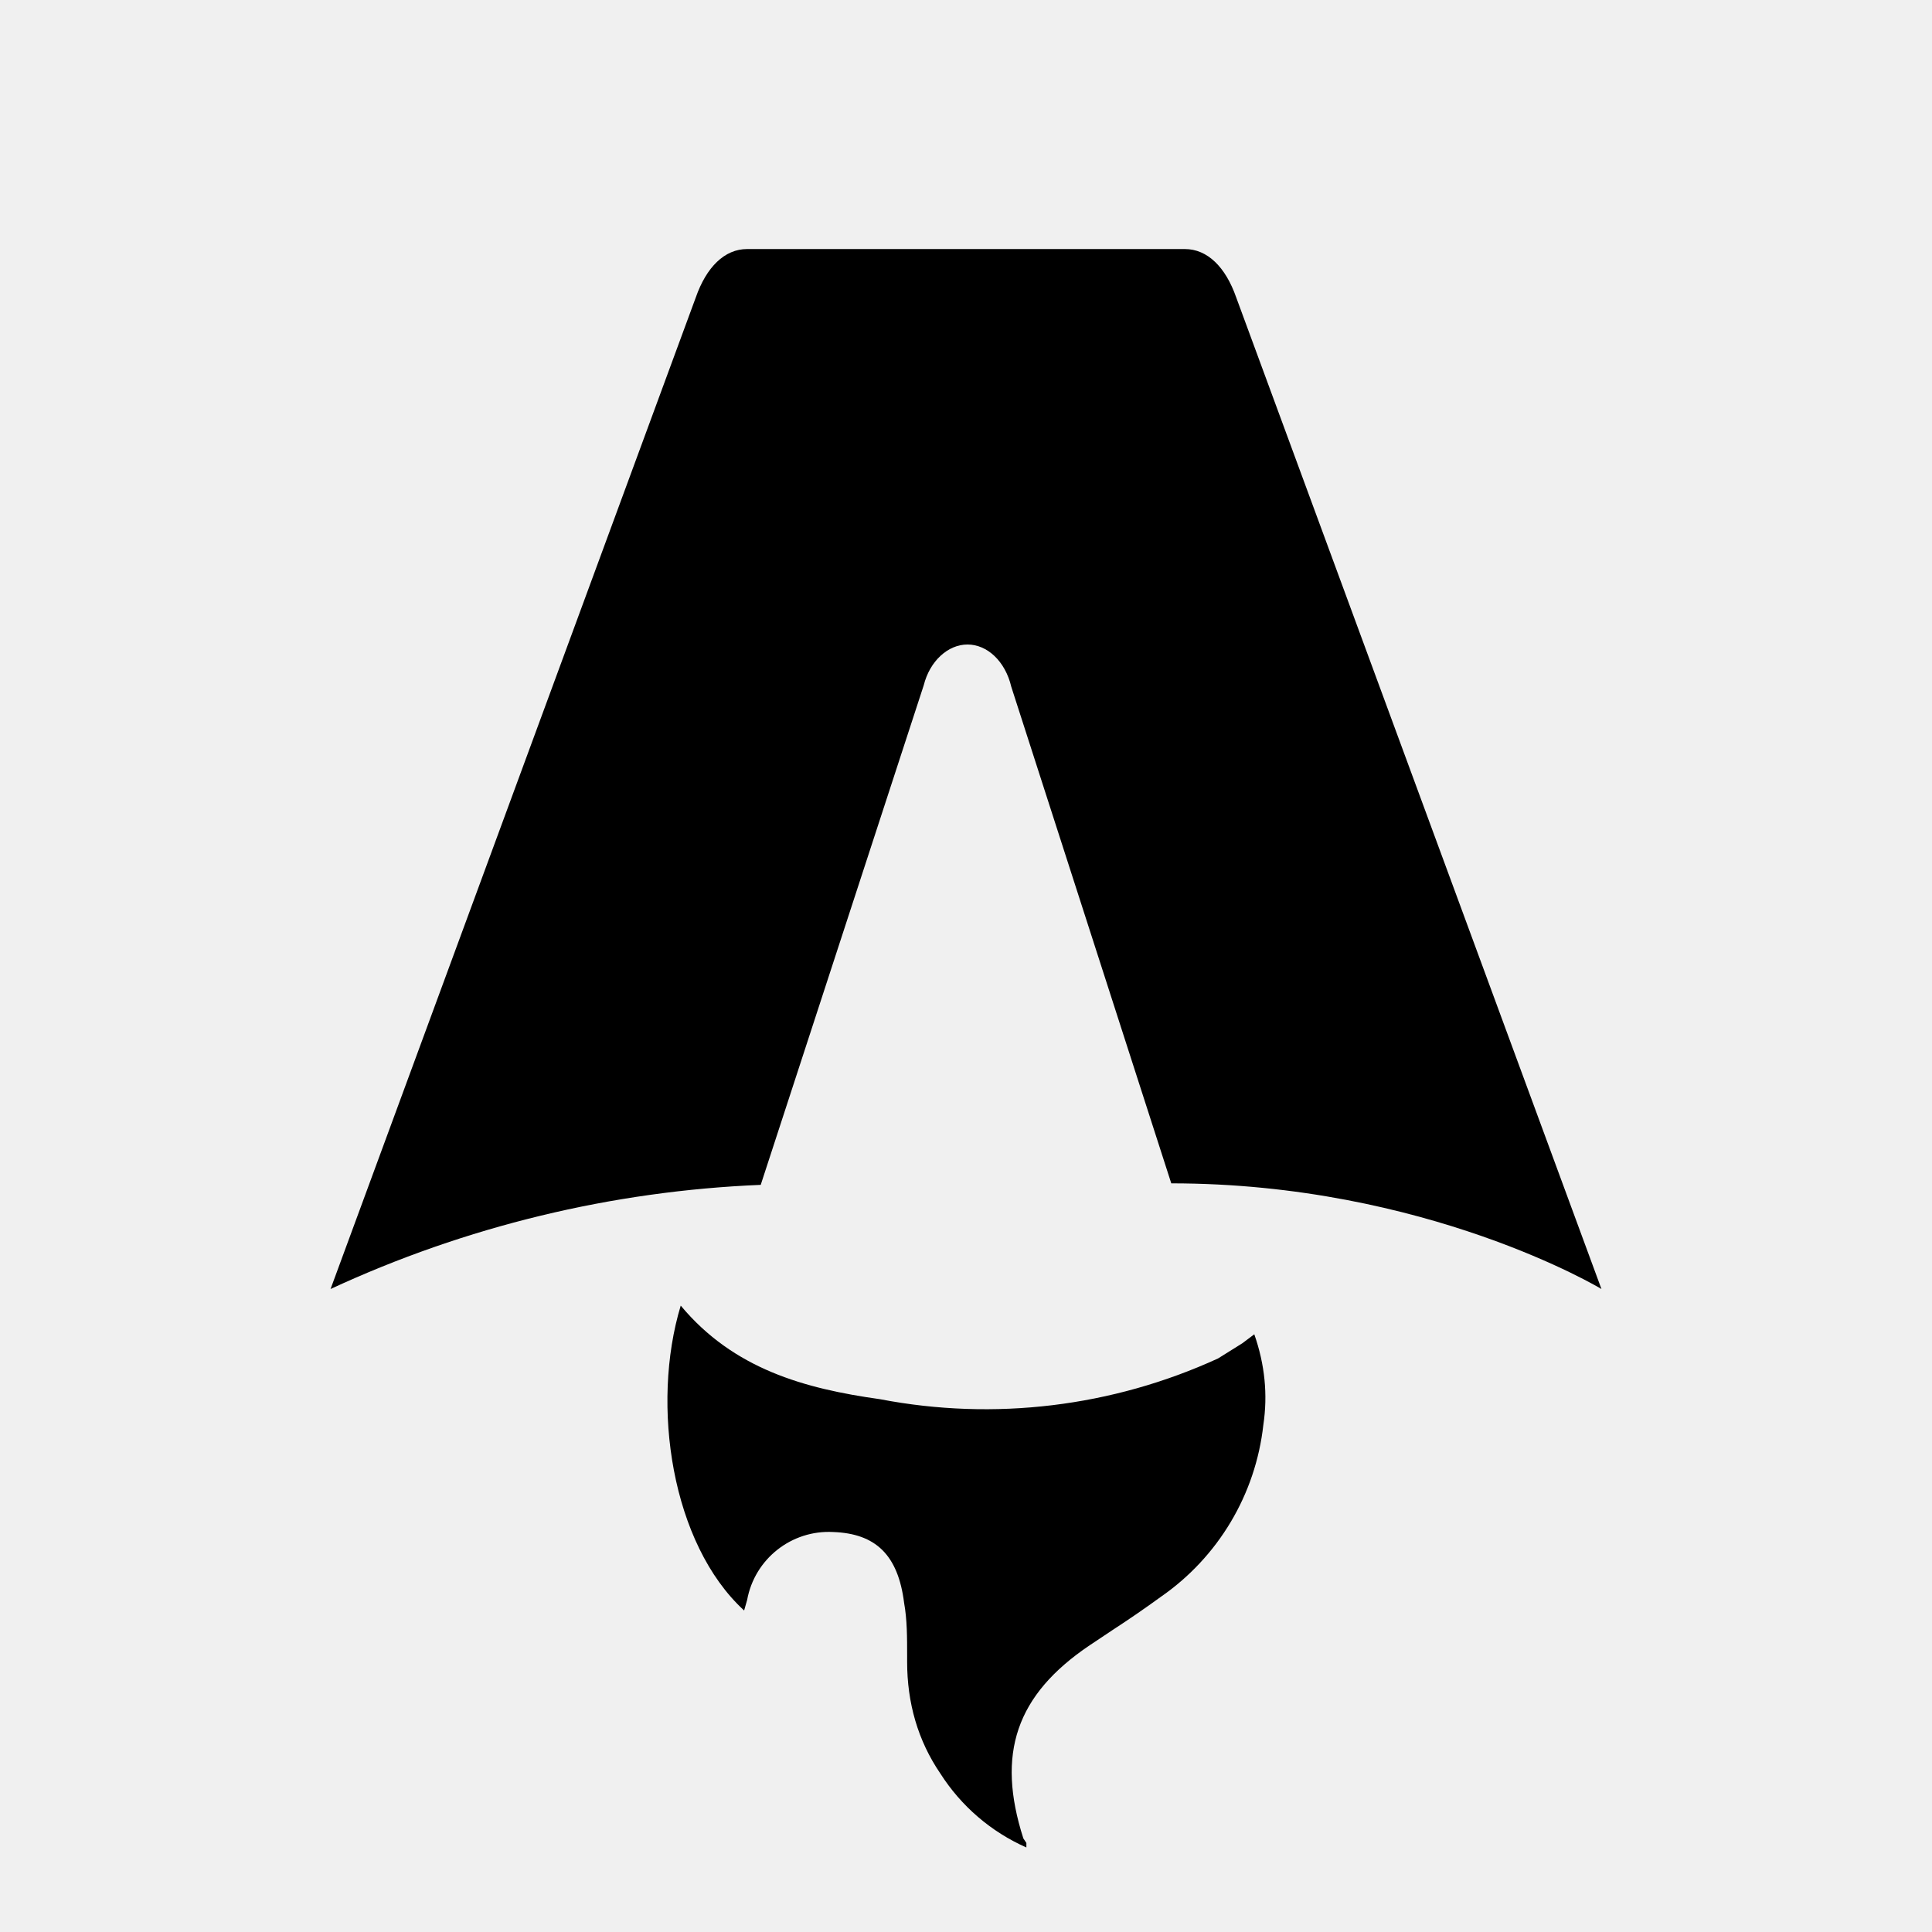
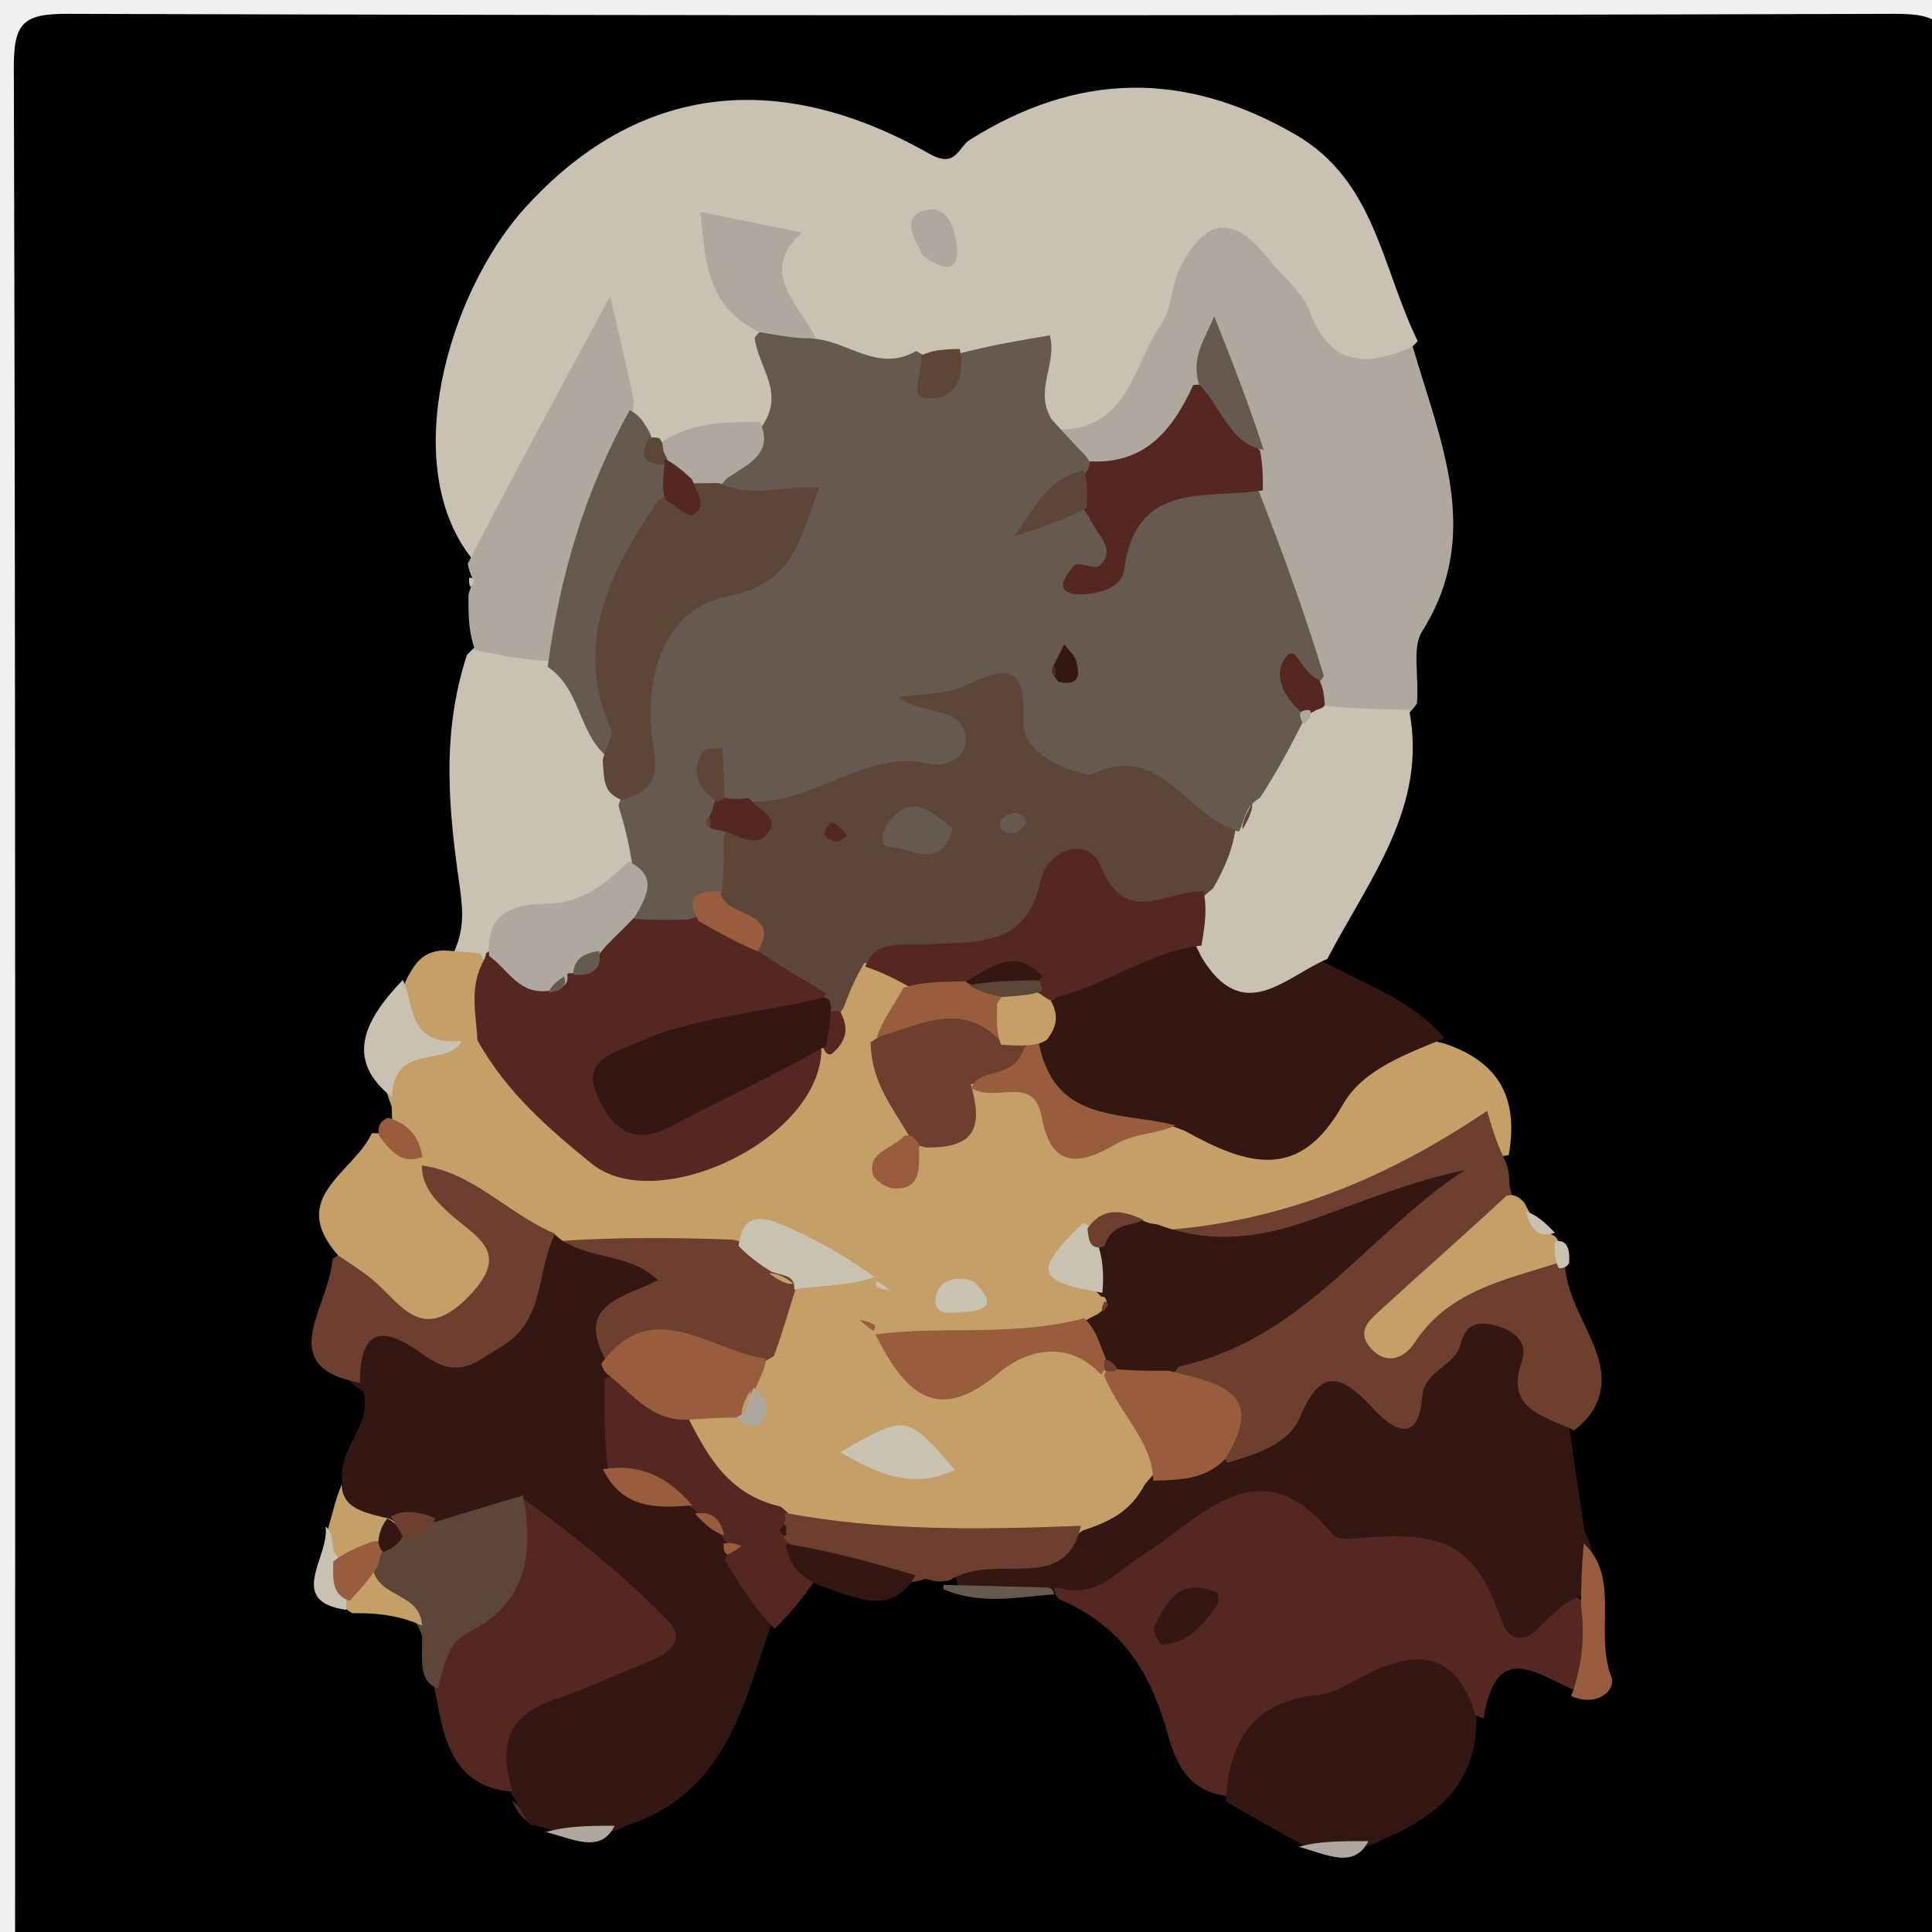
<svg xmlns="http://www.w3.org/2000/svg" fill="none" viewBox="0 0 128 128">
-   <path d="M50.4 78.5a75.1 75.1 0 0 0-28.5 6.9l24.2-65.7c.7-2 1.9-3.2 3.4-3.2h29c1.5 0 2.7 1.2 3.4 3.2l24.2 65.7s-11.6-7-28.5-7L67 45.5c-.4-1.7-1.6-2.8-2.9-2.8-1.3 0-2.5 1.1-2.9 2.7L50.4 78.5Zm-1.1 28.2Zm-4.2-20.2c-2 6.6-.6 15.8 4.2 20.2a17.5 17.5 0 0 1 .2-.7 5.5 5.5 0 0 1 5.7-4.5c2.8.1 4.3 1.5 4.7 4.7.2 1.1.2 2.3.2 3.5v.4c0 2.7.7 5.2 2.2 7.4a13 13 0 0 0 5.7 4.9v-.3l-.2-.3c-1.8-5.6-.5-9.5 4.4-12.8l1.5-1a73 73 0 0 0 3.2-2.2 16 16 0 0 0 6.8-11.4c.3-2 .1-4-.6-6l-.8.6-1.6 1a37 37 0 0 1-22.4 2.7c-5-.7-9.7-2-13.2-6.2Z" />
-   <style>
-         path { fill: #000; }
-         @media (prefers-color-scheme: dark) {
-             path { fill: #FFF; }
-         }
-     </style>
+   <path fill="#000000" opacity="1" stroke="none" d=" M129,49   C129,74.833 128.936,100.167 129.086,125.499   C129.103,128.485 128.483,129.093 125.5,129.084   C84,128.96 42.5,129 1,129   C1,87.5 1.04,46 0.916,4.5   C0.907,1.517 1.517,0.907 4.5,0.916   C44.833,1.041 85.167,1.041 125.5,0.916   C128.483,0.907 129.128,1.511 129.088,4.501   C128.894,19.165 129,33.833 129,49  z" />
+   <path fill="#C9C1B1" opacity="1" stroke="none" d=" M31.314,37.073   C26.308,30.858 29.759,19.319 34.78,13.775   C42.128,5.662 51.41,4.422 61.58,10.191   C63.338,11.188 63.482,9.749 64.244,9.271   C71.371,4.796 78.424,4.647 85.806,8.902   C91.093,11.949 91.513,17.64 93.928,22.605   C90.269,26.417 89.174,26.401 85.855,22.807   C85.067,21.954 84.27,21.109 83.503,20.235   C82.671,19.287 82.052,17.72 80.39,18.367   C79.025,18.899 78.782,20.26 78.463,21.61   C77.139,27.222 75.359,28.893 70.194,29.288   C67.513,28.383 67.51,24.834 64.252,24.639   C63.21,24.577 62.509,24.569 61.464,24.84   C58.834,25.845 56.623,25.697 54.157,24.354   C52.174,22.181 50.224,20.395 49.486,17.355   C48.729,19.627 50.227,20.442 51.261,21.879   C52.328,23.921 52.957,25.663 51.834,27.937   C49.835,29.987 47.432,29.424 44.941,30.101   C44.261,30.183 43.986,30.178 43.315,30.066   C42.168,29.62 41.617,29.049 40.926,28.097   C40.413,27.028 40.025,26.299 40.024,25.404   C36.555,28.838 36.065,34.353 31.314,37.073  z" />
+   <path fill="#C49F67" opacity="1" stroke="none" d=" M25.996,74.321   C25.949,73.971 25.976,73.509 25.944,73.28   C24.53,69.79 26.293,68.714 29.52,68.309   C30.142,68.175 30.39,68.127 31.01,68.095   C33.789,68.749 35.209,70.661 36.724,72.382   C41.959,78.328 48.812,77.595 53.569,70.18   C53.739,68.858 54.014,67.931 54.463,66.659   C54.74,65.219 55.259,64.344 56.468,63.479   C57.909,62.949 58.905,63.147 60.088,64.085   C61.291,65.773 60.865,67.152 60.17,68.863   C59.8,70.826 60.817,72.206 60.965,73.983   C60.94,74.443 61.014,74.616 61.339,74.61   C62.265,73.684 62.63,72.571 63.693,71.557   C65.516,70.528 67.908,70.154 68.562,71.307   C70.853,75.344 74.094,73.889 77.593,73.473   C82.282,75.364 85.937,74.885 89.094,70.919   C90.552,69.087 92.904,68.408 95.674,69.129   C99.192,70.303 100.65,72.611 99.96,76.519   C98.523,76.88 97.352,76.345 95.688,77.125   C90.228,79.683 84.851,82.81 78.128,82.582   C77.56,82.656 77.333,82.683 76.767,82.704   C75.377,82.646 74.403,82.108 73.082,82.334   C72.144,83.169 71.605,83.888 72.875,84.986   C73.209,85.441 73.316,85.648 73.467,86.214   C73.443,86.809 73.375,87.045 73.073,87.569   C72.632,87.99 72.426,88.124 71.868,88.359   C68.122,88.977 64.759,89.713 61.272,89.941   C63.995,90.12 66.619,89.153 69.333,88.831   C71.104,88.621 72.512,88.792 73.99,90.364   C76.001,92.718 78.001,94.699 77.313,98.247   C76.339,100.702 74.906,102.081 72.195,102.46   C65.624,102.263 59.429,103.373 52.959,101.474   C49.131,100.539 46.2,99.089 45.234,94.937   C45.517,93.813 46.025,93.297 46.908,92.697   C47.658,92.219 48.169,91.951 48.655,91.229   C49.042,90.442 49.391,89.954 49.723,89.094   C50.2,87.16 51.2,85.908 52.547,84.497   C53.553,83.93 54.336,83.982 55.125,83.984   C53.127,84.048 51.479,81.585 48.931,83.229   C45.292,83.988 41.965,83.292 38.294,83.461   C37.701,83.418 37.465,83.392 36.885,83.271   C33.682,82.052 31.446,79.862 28.356,78.429   C27.833,78.151 27.636,78.018 27.202,77.617   C26.511,76.506 26.273,75.59 25.996,74.321  z" />
+   <path fill="#331713" opacity="1" stroke="none" d=" M51.068,107.736   C49.188,113.223 47.984,118.846 41.495,120.962   C39.784,121.895 38.275,121.377 36.43,121.234   C35.849,121.003 35.662,120.978 35.194,120.91   C34.506,120.466 34.513,119.891 34.131,119.203   C33.952,119.003 34.005,119.018 33.984,119.036   C31.314,114.952 31.581,113.474 35.418,111.107   C36.404,110.499 37.445,109.97 38.531,109.589   C41.601,108.512 41.012,107.047 38.966,105.515   C37.507,104.422 36.223,103.151 34.598,101.835   C32.602,101.602 31.005,102.394 28.969,102.261   C27.722,101.919 26.818,101.61 25.481,101.466   C23.64,101.192 22.677,100.466 22.74,98.524   C22.142,96.015 24.689,94.613 24.08,92.224   C22.866,91.353 21.98,90.554 22.627,89.222   C23.372,87.686 24.987,87.094 26.388,87.619   C31.72,89.616 33.831,86.998 34.779,82.259   C34.914,81.584 35.777,81.529 36.736,81.784   C37.015,81.987 37.001,82.002 37.003,81.992   C37.374,82.363 37.846,82.444 38.349,82.497   C45.132,83.215 45.126,83.215 41.667,88.394   C41.503,88.64 41.637,89.043 41.772,89.714   C41.825,90.287 41.829,90.518 41.789,91.087   C41.442,92.768 41.597,94.093 41.923,95.736   C42.226,97.659 43.603,97.923 45.136,98.482   C45.698,98.62 45.921,98.684 46.454,98.914   C47.312,99.517 47.777,100.043 48.722,101.068   C49.255,101.818 49.345,102.032 49.563,102.566   C50.346,104.329 51.486,105.622 51.068,107.736  z" />
+   <path fill="#AEA89E" opacity="1" stroke="none" d=" M69.861,28.458   C74.829,28.645 75.035,24.112 76.923,21.51   C77.654,20.503 77.578,18.949 78.158,17.788   C79.858,14.379 81.747,14.221 84.036,17.151   C84.944,18.313 86.27,19.298 86.762,20.607   C88.096,24.153 90.337,24.399 93.597,22.963   C95.412,29.227 98.272,35.397 94.218,41.833   C93.538,42.912 94.022,44.724 93.877,46.616   C92.448,48.6 90.78,48.919 88.472,48.142   C87.59,47.615 87.201,47.195 86.763,46.3   C85.434,41.925 82.585,38.543 82.361,33.834   C82.355,32.724 82.261,32 82.03,30.943   C82.124,28.895 81.369,27.436 80.738,25.94   C80.48,25.326 80.882,26.071 80.575,25.484   C80.13,24.632 80.451,25.689 80.204,25.945   C78.89,29.724 76.815,31.956 72.389,31.367   C70.791,30.896 70.057,30.102 69.861,28.458  z" />
+   <path fill="#542821" opacity="1" stroke="none" d=" M81.327,119.003   C77.948,118.558 77.698,115.74 76.968,113.588   C75.792,110.121 73.883,107.537 70.162,105.948   C69.801,105.545 69.761,105.312 69.899,104.772   C72.243,103.633 74.047,102.288 75.86,100.841   C79.672,97.798 83.599,97.552 88.722,98.372   C95.298,99.424 99.947,103.15 105.391,106.381   C105.24,108.444 106.667,110.426 104.258,111.96   C101.574,110.748 99.095,108.791 98.297,113.843   C91.32,111.337 86.168,114.028 81.327,119.003  z" />
+   <path fill="#331713" opacity="1" stroke="none" d=" M105.054,105.644   C103.268,106.169 102.564,107.406 101.532,108.207   C100.743,108.818 99.869,108.456 99.553,107.539   C97.821,102.509 95.966,101.381 90.204,101.901   C89.565,101.958 88.593,102.036 88.302,101.677   C83.345,95.565 79.546,100.699 75.635,103.074   C73.963,104.09 72.776,105.912 70.114,105.193   C67.883,105.784 65.934,105.391 63.602,105.409   C62.493,102.54 64.561,102.676 66.246,102.527   C67.999,102.372 69.839,102.786 71.752,101.394   C73.616,100.786 74.92,100.099 75.843,98.351   C77.01,96.953 78.078,95.936 79.831,95.222   C81.442,94.739 83.171,95.017 83.881,93.877   C85.789,90.816 87.717,89.087 91.549,91.234   C92.772,91.919 94.102,89.94 95.089,88.949   C98.769,85.252 100.941,85.592 102.75,90.485   C103.205,91.715 103.945,92.882 103.978,94.612   C104.309,97.002 104.633,99.04 104.984,101.463   C105.806,102.941 105.438,104.164 105.054,105.644  z" />
+   <path fill="#331713" opacity="1" stroke="none" d=" M95.703,68.788   C93.267,69.8 90.299,70.819 88.951,73.209   C86.099,78.268 82.687,77.254 78.487,74.916   C77.554,74.548 76.858,74.326 76.264,74.53   C71.905,76.024 69.639,73.615 67.817,69.734   C67.597,68.119 68.146,67.1 68.74,65.661   C71.534,62.488 74.941,61.684 78.953,61.536   C81.814,63.077 84.722,62.728 87.65,63.692   C90.529,65.302 93.461,66.176 95.703,68.788  z" />
+   <path fill="#6D3F2E" opacity="1" stroke="none" d=" M104.294,94.765   C102.329,93.81 99.715,93.387 100.807,90.264   C101.284,88.899 100.331,88.14 99.026,87.805   C97.869,87.507 97.066,87.788 96.779,89.022   C96.423,90.55 94.362,90.764 94.226,92.534   C93.998,95.524 92.47,94.928 91.061,93.409   C89.113,91.31 87.627,90.277 86.134,93.881   C85.417,95.613 83.456,96.268 81.342,96.909   C79.771,95.21 79.127,93.099 77.599,91.128   C77.487,88.882 78.624,87.566 80.237,87.086   C84.47,85.825 87.399,82.537 90.778,80.695   C85.014,84.634 81.075,85.017 76.927,81.508   C84.998,80.968 92.028,77.989 98.525,73.598   C98.757,74.413 99.068,75.508 99.655,76.765   C99.961,77.37 99.992,77.814 100.013,78.593   C100.807,81.07 99.689,82.501 97.972,83.299   C96.469,83.998 95.476,85.16 94.524,85.978   C96.305,83.64 98.974,82.696 102.456,83.013   C102.987,83.243 103.188,83.361 103.661,83.699   C103.85,86.107 105.187,87.821 105.827,89.765   C106.387,91.47 106.242,93.282 104.294,94.765  z" />
+   <path fill="#C9C1B1" opacity="1" stroke="none" d=" M87.935,63.536   C85.174,64.677 82.371,68.034 79.589,63.386   C79.027,62.195 78.448,61.415 78.529,60.06   C78.705,58.337 79.275,57.12 80.135,55.671   C80.385,55.195 80.477,55.002 80.705,54.52   C81.147,53.672 81.363,53.073 81.723,52.183   C82.556,50.525 83.333,49.208 84.493,47.736   C85.067,47.183 85.448,46.934 86.188,46.628   C86.748,46.535 86.978,46.541 87.502,46.725   C89.509,46.945 91.22,46.987 93.359,47.031   C94.599,53.411 90.785,58.114 87.935,63.536  z" />
+   <path fill="#C9C1B1" opacity="1" stroke="none" d=" M29.992,63.266   C30.742,61.675 30.708,60.509 30.451,58.699   C29.753,53.796 29.196,48.72 30.932,43.402   C32.443,41.696 33.967,41.787 35.941,42.492   C39.123,43.6 39.8,46.224 41.038,48.886   C41.655,50.11 41.905,51.073 42.413,52.329   C43.21,53.768 43.452,54.949 43.155,56.568   C41.312,61.234 37.112,61.589 33.214,63.093   C32.752,63.457 32.545,63.575 31.986,63.774   C31.145,63.854 30.682,63.739 29.992,63.266  z" />
+   <path fill="#331713" opacity="1" stroke="none" d=" M81.233,119.358   C81.392,115.261 83.1,112.711 87.337,112.286   C88.556,112.164 89.707,111.313 90.876,110.768   C94.108,109.26 96.581,109.577 97.818,113.797   C97.861,118.212 95.204,120.369 91.438,121.954   C89.705,122.922 88.163,122.358 86.299,122.22   C84.424,121.187 82.939,120.382 81.233,119.358  z" />
+   <path fill="#542821" opacity="1" stroke="none" d=" M34.736,99.327   C38.141,101.839 41.475,104.46 44.357,107.508   C45.605,108.827 43.945,109.726 42.638,110.236   C40.643,111.013 38.702,111.945 36.676,112.624   C33.721,113.615 32.975,115.531 33.954,118.694   C30.532,118.479 29.455,115.955 28.948,112.614   C28.087,109.371 29.257,107.126 31.212,105.148   C32.77,103.572 33.01,101.229 34.736,99.327  z" />
+   <path fill="#AEA89E" opacity="1" stroke="none" d=" M36.314,43.798   C34.601,43.712 33.214,43.415 31.474,43.068   C31.068,41.935 31.014,40.851 31.041,39.367   C31.219,38.815 31.316,38.664 31.287,38.275   C31.162,38.037 31.015,37.578 30.992,37.338   C34.029,31.444 37.089,25.79 40.422,19.631   C40.99,22.027 41.488,24.126 41.997,26.605   C41.369,32.892 39.413,38.371 36.314,43.798  z" />
+   <path fill="#6D3F2E" opacity="1" stroke="none" d=" M36.78,81.744   C35.509,84.223 36.158,87.439 33.281,89.176   C31.506,90.248 30.426,91.407 28.192,89.852   C26.763,88.856 23.811,86.674 23.847,91.618   C18.1,90.523 21.779,86.72 22.035,83.405   C24.482,81.539 26.281,84.33 28.593,84.059   C28.915,81.586 26.21,79.83 27.713,77.186   C31.289,77.57 33.493,80.334 36.78,81.744  z" />
+   <path fill="#C49F67" opacity="1" stroke="none" d=" M27.966,76.953   C27.803,78.438 28.811,79.511 29.699,80.324   C31.508,81.981 34.007,82.901 30.994,85.949   C27.897,89.082 26.557,86.355 24.679,84.778   C24.052,84.252 23.349,83.817 22.404,83.175   C19.007,79.328 23.385,77.746 24.641,75.074   C26.09,75.049 26.797,75.817 27.753,76.755   C27.973,76.973 27.979,76.966 27.966,76.953  z" />
+   <path fill="#542821" opacity="1" stroke="none" d=" M40.276,97.301   C40.034,95.314 40.032,93.566 40.034,91.382   C42.597,90.036 44.085,91.503 45.476,93.707   C46.907,96.556 48.293,99.02 51.718,99.816   C52.134,100.143 52.278,100.262 52.412,100.663   C52.246,101.292 52.002,101.553 51.924,101.69   C52.378,101.746 52.554,101.816 52.947,102.075   C53.576,102.926 53.99,103.587 53.992,104.699   C53.179,105.916 52.384,106.838 51.324,107.92   C50.071,106.618 49.081,105.156 48.035,103.365   C48.258,102.652 48.647,102.518 49.106,102.547   C48.885,102.468 48.65,102.462 48.189,102.219   C47.956,102.017 48,101.995 47.996,102.02   C47.547,101.403 47.175,100.696 46.189,100.16   C45.95,99.988 46.016,99.977 46.021,100.011   C44.356,98.843 42.361,98.357 40.276,97.301  z" />
+   <path fill="#5D4637" opacity="1" stroke="none" d=" M34.65,99.081   C35.386,102.843 34.941,106.214 30.993,108.181   C29.788,108.781 29.381,110.196 29.033,111.882   C27.703,111.379 27.989,110.043 27.966,108.429   C27.398,106.158 24.798,106.913 24.041,104.764   C23.964,104.16 23.972,103.914 24.087,103.315   C24.544,102.29 25.084,101.822 26.092,101.374   C27.091,101.037 27.789,100.994 28.818,100.839   C30.874,100.222 32.591,99.67 34.65,99.081  z" />
+   <path fill="#6D3F2E" opacity="1" stroke="none" d=" M51.839,101.141   C52.06,100.863 52.02,100.444 52.005,100.234   C58.321,101.423 64.728,101.362 71.619,101.089   C70.516,105.749 66.07,102.755 62.907,104.697   C62.176,104.854 61.94,104.766 61.334,104.603   C57.738,105.619 55.02,104.598 52.292,102.237   C52.026,101.965 51.993,101.99 52.014,101.991   C51.895,101.801 51.756,101.609 51.839,101.141  z" />
+   <path fill="#C49F67" opacity="1" stroke="none" d=" M103.254,83.663   C99.502,84.841 95.929,85.568 93.696,88.99   C93.03,90.009 91.799,90.497 90.758,89.251   C89.835,88.147 90.814,87.388 91.495,86.763   C94.175,84.303 96.919,81.913 99.821,79.212   C100.306,79.098 100.609,79.269 101,79.695   C101.476,80.627 101.846,81.321 102.861,81.815   C103.119,81.954 103.049,81.969 103.053,81.934   C103.377,82.326 103.51,82.805 103.254,83.663  z" />
+   <path fill="#C49F67" opacity="1" stroke="none" d=" M29.446,62.969   C30.295,63.034 30.847,63.065 31.809,63.155   C32.89,64.925 33.101,66.611 31.658,68.467   C31.369,68.711 31.09,68.904 30.95,68.999   C27.724,69.715 25.119,69.811 26.86,65.033   C27.468,63.831 27.99,63.004 29.446,62.969  z" />
+   <path fill="#C9C1B1" opacity="1" stroke="none" d=" M26.689,64.921   C27.482,66.617 26.997,69.281 30.575,68.964   C29.633,70.799 26.091,68.985 25.961,72.685   C22.848,70.219 24.083,67.634 26.689,64.921  z" />
+   <path fill="#331713" opacity="1" stroke="none" d=" M52.062,102.281   C54.803,102.71 57.581,103.456 60.661,104.365   C59.113,107.057 56.91,105.933 54.356,105.061   C52.99,104.477 52.288,103.738 52.062,102.281  z" />
+   <path fill="#975D3D" opacity="1" stroke="none" d=" M104.749,106.335   C104.754,104.843 104.799,103.748 104.928,102.25   C107.394,104.561 105.612,108.084 106.758,111.104   C107.089,111.976 105.8,113.136 104.096,112.367   C104.805,110.409 105.02,108.608 104.749,106.335  z" />
+   <path fill="#C49F67" opacity="1" stroke="none" d=" M22.648,98.33   C22.656,99.821 23.884,100.155 25.408,100.528   C25.961,100.629 26.151,100.75 26.364,101.208   C26.169,101.959 25.844,102.262 25.113,102.618   C24.078,103.468 23.276,103.875 21.982,103.232   C21.565,102.532 21.518,102.059 21.736,101.263   C22.071,100.133 22.229,99.316 22.648,98.33  z" />
+   <path fill="#66594F" opacity="1" stroke="none" d=" M62.535,105.304   C62.412,104.942 62.612,105.001 62.713,105.007   C64.856,105.06 66.898,105.105 69.362,105.177   C69.785,105.203 69.822,105.49 69.832,105.634   C67.446,105.8 65.042,106.356 62.535,105.304  z" />
+   <path fill="#C49F67" opacity="1" stroke="none" d=" M24.69,103.889   C25.086,105.929 27.843,105.469 27.964,107.706   C26.711,107.119 25.265,106.844 23.347,106.878   C22.845,106.601 22.714,106.414 22.571,105.886   C22.804,104.577 23.379,103.945 24.69,103.889  z" />
+   <path fill="#975D3D" opacity="1" stroke="none" d=" M27.991,76.648   C26.717,77.154 25.957,76.403 25.116,75.241   C25.005,74.594 25.174,74.318 25.712,74.048   C26.977,74.457 27.73,75.183 27.991,76.648  z" />
+   <path fill="#C9C1B1" opacity="1" stroke="none" d=" M22.948,105.923   C22.934,106.261 22.917,106.527 22.947,106.657   C18.889,106.092 21.877,103.12 21.565,101.136   C21.959,101.428 22.005,101.907 22.089,102.744   C22.818,103.791 23.01,104.648 22.948,105.923  z" />
+   <path fill="#AEA89E" opacity="1" stroke="none" d=" M36.176,121.381   C37.456,120.994 38.876,120.959 40.722,120.961   C39.783,122.856 37.978,121.82 36.176,121.381  z" />
+   <path fill="#AEA89E" opacity="1" stroke="none" d=" M86.051,122.355   C87.348,121.984 88.787,121.976 90.659,121.98   C89.702,123.864 87.883,122.856 86.051,122.355  z" />
+   <path fill="#C9C1B1" opacity="1" stroke="none" d=" M103.012,81.675   C102.116,82.011 101.42,81.625 101.123,80.277   C101.693,80.432 102.299,80.914 103.012,81.675  z" />
+   <path fill="#542821" opacity="1" stroke="none" d=" M33.922,119.29   C34.251,119.445 34.551,119.887 34.882,120.599   C34.573,120.438 34.233,120.008 33.922,119.29  z" />
+   <path fill="#C9C1B1" opacity="1" stroke="none" d=" M103.275,84.02   C103.019,83.524 102.986,83.059 103.005,82.246   C103.76,82.103 104.011,82.609 103.962,83.608   C103.932,83.92 103.499,84.051 103.275,84.02  z" />
+   <path fill="#C9C1B1" opacity="1" stroke="none" d=" M31.096,38.267   C31.421,38.261 31.474,38.503 31.221,38.864   C31.122,38.966 31.031,38.497 31.096,38.267  z" />
+   <path fill="#66594F" opacity="1" stroke="none" d=" M41.888,57.354   C41.691,55.898 41.404,54.799 40.975,53.381   C41.525,51.724 41.801,50.37 41.576,48.814   C40.791,43.386 43.035,39.486 48.006,37.316   C51.718,35.695 50.429,34.332 47.835,32.529   C47.121,29.981 49.179,29.558 50.517,28.194   C51.994,25.988 50.307,24.48 49.991,22.386   C51.207,20.803 52.382,20.923 53.803,22.426   C56.204,22.578 58.114,24.722 60.699,23.26   C61.775,23.87 62.535,24.221 63.693,23.381   C65.796,22.852 67.642,22.54 69.553,22.217   C70.063,24.162 68.481,25.831 69.677,27.789   C70.503,28.688 71.075,29.341 71.918,30.182   C72.235,30.582 72.281,30.793 72.221,31.31   C72.419,32.17 69.651,32.525 72.301,33.341   C73.864,34.287 73.97,35.63 74.142,36.943   C74.393,31.686 77.49,30.096 83.404,32.563   C85.02,36.686 86.409,40.551 87.715,44.785   C87.238,45.546 86.774,45.875 86.497,46.67   C86.454,47.125 86.443,47.308 86.357,47.755   C85.441,49.571 84.6,51.122 83.483,52.854   C82.607,53.377 82.514,54.001 82.203,54.856   C82.056,55.126 82.103,55.063 82.133,55.088   C75.523,54.092 68.666,53.529 64.692,46.775   C66.021,49.483 64.905,51.71 62.474,51.841   C58.349,52.064 54.826,54.837 50.284,54.238   C49.528,54.251 49.115,54.18 48.494,53.894   C48.267,53.773 47.956,53.476 47.796,53.383   C47.636,53.291 47.666,53.682 47.654,53.879   C47.571,54.4 47.71,54.576 48.296,54.742   C48.664,55.03 48.794,55.18 49.061,55.611   C49.445,56.78 49.384,57.648 48.854,58.791   C47.962,59.929 46.984,60.497 45.987,61.555   C44.824,62.244 43.896,62.337 42.593,61.913   C40.714,60.567 41.476,59.114 41.888,57.354  z" />
+   <path fill="#66594F" opacity="1" stroke="none" d=" M36.284,44.173   C37.081,38.233 38.703,32.629 41.711,27.183   C42.318,27.453 42.628,27.92 43.04,28.649   C43.37,29.657 44.027,30.039 44.712,30.877   C45.048,31.677 45.112,32.167 45.028,33.032   C43.221,38.224 40.268,42.78 41.754,48.32   C41.984,49.178 41.397,49.861 40.247,50.162   C38.242,48.47 38.551,45.742 36.284,44.173  z" />
+   <path fill="#AEA89E" opacity="1" stroke="none" d=" M54.048,22.393   C52.956,22.484 51.821,22.252 50.334,22.008   C46.857,20.36 46.734,17.388 46.401,14.041   C48.63,14.493 50.606,14.893 53.108,15.399   C50.259,18.136 52.825,19.959 54.048,22.393  z" />
+   <path fill="#AEA89E" opacity="1" stroke="none" d=" M50.348,27.934   C51.26,29.993 49.733,30.663 48.144,31.697   C47.652,32.331 47.28,32.572 46.481,32.661   C45.156,32.381 44.824,31.468 44.028,30.543   C43.71,30.103 43.639,29.891 43.711,29.376   C45.754,27.969 47.859,27.981 50.348,27.934  z" />
+   <path fill="#AEA89E" opacity="1" stroke="none" d=" M61.133,16.927   C60.48,15.644 59.678,14.311 61.371,13.915   C62.774,13.587 63.244,15.149 63.38,16.186   C63.633,18.115 62.541,17.946 61.133,16.927  z" />
+   <path fill="#5D4637" opacity="1" stroke="none" d=" M63.588,23.122   C63.977,25 63.283,26.586 61.31,26.369   C60.235,26.251 61.131,24.724 61.04,23.546   C61.779,23.192 62.503,23.136 63.588,23.122  z" />
+   <path fill="#5D4637" opacity="1" stroke="none" d=" M43.678,29.03   C43.881,29.26 43.906,29.446 43.96,29.911   C44.145,30.322 44.299,30.453 44.23,30.79   C43.118,30.776 42.169,30.602 42.957,29.105   C43.141,28.912 43.5,28.987 43.678,29.03  z" />
+   <path fill="#5D4637" opacity="1" stroke="none" d=" M49.802,53.114   C54.038,53.233 57.312,49.617 61.546,50.607   C62.789,50.897 64.175,50.046 63.975,48.786   C63.646,46.72 61.224,47.469 59.486,46.186   C61.153,45.94 62.563,46.009 63.723,45.504   C66.246,44.406 68.021,43.539 67.803,47.785   C67.67,50.361 72.006,51.455 72.308,51.31   C76.846,49.136 78.458,53.858 81.839,55.006   C81.655,56.3 81.147,57.487 80.371,58.858   C78.948,59.953 77.872,61.766 76.412,61.259   C72.62,59.944 69.678,61.487 66.696,63.34   C63.681,65.214 60.579,63.496 57.261,63.806   C56.66,64.824 56.318,65.608 55.91,66.71   C55.664,67.16 55.484,67.29 54.969,67.439   C54.419,67.395 54.203,67.334 53.698,67.104   C52.034,66.193 50.517,65.647 49.518,63.899   C48.997,62.191 47.711,61.162 47.815,59.326   C47.96,57.984 47.959,56.922 47.95,55.461   C48.288,54.28 49.228,54.089 49.802,53.114  z" />
+   <path fill="#542821" opacity="1" stroke="none" d=" M49.874,62.749   C51.48,63.926 52.997,64.746 54.732,65.804   C53.514,68.466 51.031,68.778 48.597,69.354   C46.704,69.802 44.695,70.134 42.701,71.922   C47.189,72.692 49.875,67.998 54.427,69.533   C54.293,75.562 43.475,80.576 39.194,77.092   C36.413,74.828 33.603,72.443 31.63,68.92   C31.544,67.095 31.051,65.396 32.094,63.544   C32.218,63.214 32.208,63.177 32.195,63.164   C33.175,62.375 34.231,62.855 35.559,63.035   C36.032,63.088 36.216,63.103 36.668,63.116   C37.105,63.086 37.276,63.057 37.683,62.937   C38.21,62.627 38.462,62.372 38.891,61.864   C39.771,61.105 40.485,60.657 41.681,60.833   C43.047,60.979 44.124,60.967 45.606,60.917   C47.756,60.165 48.722,61.4 49.874,62.749  z" />
+   <path fill="#331713" opacity="1" stroke="none" d=" M76.707,81.127   C80.416,82.545 83.819,81.921 87.151,80.722   C90.37,79.563 93.533,78.248 97.024,77.532   C90.67,81.686 86.393,88.735 78.065,90.547   C77.287,91.912 76.315,92.099 74.851,91.872   C74.038,91.495 73.632,91.191 73.001,90.562   C72.1,89.536 71.344,88.827 71.937,87.481   C72.251,87.284 72.6,87.139 72.759,87.038   C73.053,86.812 73.188,86.687 73.32,86.287   C73.317,86.012 73.096,85.832 72.993,85.931   C72.316,85.331 71.878,84.575 71.943,83.199   C72.389,81.006 73.481,80.308 75.602,80.803   C75.975,81.04 76.464,81.095 76.707,81.127  z" />
+   <path fill="#542821" opacity="1" stroke="none" d=" M57.322,64.04   C58.075,62.159 59.772,62.681 61.514,62.556   C64.458,62.345 67.984,62.877 68.919,58.427   C69.381,56.228 72.099,55.36 72.919,57.37   C74.586,61.451 77.115,59.025 79.728,59.046   C79.98,60.117 79.857,61.192 79.598,62.647   C76.151,63.036 73.48,65.166 70.083,66.05   C69.626,66.388 69.438,66.453 68.95,66.489   C68.455,66.397 68.261,66.334 67.796,66.134   C66.253,65.437 65.057,65.872 63.517,66.328   C62.179,66.44 61.271,66.208 60.187,65.352   C59.143,64.765 58.393,64.402 57.322,64.04  z" />
+   <path fill="#6D3F2E" opacity="1" stroke="none" d=" M40.136,90.113   C38.079,86.386 41.337,85.958 43.596,84.82   C41.811,83.07 39.385,83.501 37.277,82.208   C40.732,81.979 44.46,81.976 48.509,82.128   C49.499,82.341 50.159,82.448 51.135,82.669   C51.834,83.024 52.17,83.313 52.619,83.95   C52.829,84.447 52.87,84.661 52.775,85.172   C52.253,86.844 51.867,88.22 51.277,89.829   C47.551,92.361 44.02,89.609 40.136,90.113  z" />
+   <path fill="#6D3F2E" opacity="1" stroke="none" d=" M60.275,75.331   C59.061,73.265 57.714,71.65 57.683,69.059   C60.51,67.223 63.106,64.366 66.852,67.599   C67.603,68.01 67.944,68.357 68.338,69.122   C68.399,72.439 66.158,71.384 64.317,71.833   C65.064,74.465 64.822,76.086 61.358,76.02   C60.798,75.916 60.595,75.792 60.275,75.331  z" />
+   <path fill="#975D3D" opacity="1" stroke="none" d=" M39.837,90.347   C43.207,85.79 46.784,89.379 50.689,90.006   C50.776,90.52 50.48,90.979 50.074,91.926   C49.989,92.747 49.948,93.069 49.701,93.585   C49.563,93.786 49.138,94.027 48.913,93.933   C47.907,93.899 47.125,93.959 45.949,94.038   C43.254,94.293 42.09,92.508 40.326,91.113   C40.04,90.945 39.897,90.549 39.837,90.347  z" />
+   <path fill="#975D3D" opacity="1" stroke="none" d=" M73.885,90.709   C75.129,90.815 76.113,90.828 77.463,90.819   C80.662,91.636 84.031,92.144 81.143,96.696   C79.777,98.038 78.269,98.024 76.416,98.104   C76.33,95.43 74.245,93.804 73.157,91.154   C73.258,90.608 73.442,90.612 73.885,90.709  z" />
+   <path fill="#975D3D" opacity="1" stroke="none" d=" M71.83,87.338   C72.496,87.97 72.74,88.657 73.091,89.599   C73.273,90.026 73.347,90.198 73.281,90.615   C73.141,90.859 73.007,90.987 72.939,91.051   C70.684,88.673 67.933,89.473 66.147,90.98   C62.078,94.414 59.969,92.328 57.998,88.411   C62.501,87.795 66.996,88.602 71.83,87.338  z" />
+   <path fill="#975D3D" opacity="1" stroke="none" d=" M64.368,72.093   C64.847,70.685 67.015,71.566 67.775,69.624   C68.06,69.12 68.248,68.914 68.792,68.928   C69.781,74.451 74.153,73.607 77.879,74.555   C76.745,75.12 75.13,75.087 73.952,75.787   C71.365,77.323 69.622,77.3 69.013,73.991   C68.485,71.13 65.967,73.093 64.368,72.093  z" />
+   <path fill="#C9C1B1" opacity="1" stroke="none" d=" M51.097,84.251   C50.218,83.691 49.626,83.254 48.933,82.55   C49.195,80.203 50.672,80.658 51.854,81.156   C53.933,82.032 55.912,83.144 57.945,84.608   C56.473,85.114 54.99,85.167 53.073,85.345   C52.638,85.469 52.61,85.42 52.621,85.393   C52.668,84.468 51.919,84.555 51.097,84.251  z" />
+   <path fill="#C9C1B1" opacity="1" stroke="none" d=" M55.665,96.214   C60.063,93.677 60.063,93.677 63.268,97.384   C60.465,98.704 58.174,97.669 55.665,96.214  z" />
+   <path fill="#975D3D" opacity="1" stroke="none" d=" M66.225,68.909   C63.641,66.3 61.036,67.887 58.094,68.727   C58.427,67.691 59.132,66.718 59.866,65.436   C60.99,65.086 62.087,65.044 63.95,65.013   C65.456,65.08 66.1,65.334 66.73,66.255   C67.021,67.324 66.904,68.011 66.225,68.909  z" />
+   <path fill="#C9C1B1" opacity="1" stroke="none" d=" M72.821,82.697   C73.082,83.674 73.134,84.474 73.038,85.652   C68.61,84.904 68.432,84.232 71.77,81.014   C72.592,81.409 72.464,82.024 72.821,82.697  z" />
+   <path fill="#975D3D" opacity="1" stroke="none" d=" M59.954,75.235   C60.414,75.164 60.627,75.377 60.899,75.836   C60.852,77.236 61.163,78.801 59.24,78.741   C58.739,78.725 57.925,78.203 57.826,77.78   C57.486,76.322 59.006,76.18 59.954,75.235  z" />
+   <path fill="#C9C1B1" opacity="1" stroke="none" d=" M64.482,84.88   C66.29,86.57 65.082,86.853 63.789,86.93   C63.067,86.973 61.836,87.212 61.979,86.018   C62.099,85.024 63.025,84.405 64.482,84.88  z" />
+   <path fill="#6D3F2E" opacity="1" stroke="none" d=" M73.153,82.58   C72.27,82.827 72.127,82.299 72.05,81.393   C73.034,79.975 74.258,80.132 75.751,80.811   C75.006,81.305 73.729,80.902 73.153,82.58  z" />
+   <path fill="#AEA89E" opacity="1" stroke="none" d=" M49.945,91.938   C50.57,92.457 51.035,93.109 50.671,93.937   C50.367,94.63 49.755,94.623 48.919,94.038   C48.688,93.838 48.826,93.807 48.868,93.864   C49.491,93.592 49.478,92.966 49.808,92.188   C49.965,91.945 49.953,91.952 49.945,91.938  z" />
+   <path fill="#542821" opacity="1" stroke="none" d=" M54.821,67.189   C55.102,66.928 55.473,66.976 55.658,67.003   C56.151,67.924 56.244,68.785 55.208,69.737   C54.966,69.97 54.796,69.804 54.711,69.721   C54.21,68.924 54.205,68.193 54.821,67.189  z" />
+   <path fill="#C9C1B1" opacity="1" stroke="none" d=" M58.102,84.885   C58.438,85.064 58.724,85.3 59.011,85.537   C58.743,85.488 58.476,85.439 58.082,85.225   C57.956,85.06 58.053,84.943 58.102,84.885  z" />
+   <path fill="#975D3D" opacity="1" stroke="none" d=" M57.871,88.151   C57.53,87.964 57.248,87.708 56.965,87.451   C57.241,87.5 57.517,87.548 57.919,87.768   C58.045,87.94 57.929,88.08 57.871,88.151  z" />
+   <path fill="#6D3F2E" opacity="1" stroke="none" d=" M73.173,86.224   C73.495,86.307 73.459,86.58 73.064,86.883   C72.955,86.77 72.992,86.603 73.173,86.224  z" />
+   <path fill="#975D3D" opacity="1" stroke="none" d=" M39.947,97.339   C42.302,96.946 44.179,97.758 45.862,99.736   C43.706,99.905 41.265,100.074 39.947,97.339  z" />
+   <path fill="#6D3F2E" opacity="1" stroke="none" d=" M26.071,100.728   C25.929,100.45 25.863,100.517 25.817,100.513   C26.677,100.016 27.6,100.075 28.845,100.595   C28.598,101.155 28.039,101.535 27.143,101.982   C26.473,101.778 26.268,101.434 26.071,100.728  z" />
+   <path fill="#975D3D" opacity="1" stroke="none" d=" M46.039,100.28   C46.855,100.121 47.684,100.365 47.986,101.713   C47.37,101.553 46.749,101.063 46.039,100.28  z" />
+   <path fill="#975D3D" opacity="1" stroke="none" d=" M47.942,102.272   C48.349,102.152 48.742,102.286 49.135,102.421   C48.903,102.597 48.671,102.772 48.208,102.991   C47.961,102.866 47.944,102.697 47.942,102.272  z" />
+   <path fill="#542821" opacity="1" stroke="none" d=" M71.844,31.448   C72.117,31.149 72.201,30.763 72.195,30.567   C75.713,30.748 77.592,28.709 79.056,25.505   C82.149,25.2 81.982,28.111 83.491,29.876   C83.656,30.835 83.678,31.499 83.665,32.492   C79.841,33.101 75.254,31.779 74.468,37.804   C74.314,38.988 72.637,39.384 71.567,39.374   C69.646,39.357 70.624,38.087 71.158,37.455   C71.386,37.184 72.554,37.759 72.846,37.48   C74.043,36.337 72.639,35.481 72.156,34.247   C71.422,33.332 71.289,32.58 71.844,31.448  z" />
+   <path fill="#66594F" opacity="1" stroke="none" d=" M83.72,29.805   C81.489,29.381 81.005,27.118 79.426,25.421   C78.899,23.62 79.848,22.425 80.447,20.95   C81.605,23.879 82.705,26.658 83.72,29.805  z" />
+   <path fill="#542821" opacity="1" stroke="none" d=" M86.332,47.269   C84.853,46.076 84.321,44.531 85.279,43.432   C85.884,42.738 86.27,44.637 87.38,45.029   C87.667,45.543 87.704,45.932 87.769,46.612   C87.797,46.904 87.392,46.958 87.207,47.045   C86.866,47.237 86.709,47.342 86.332,47.269  z" />
+   <path fill="#331713" opacity="1" stroke="none" d=" M80.72,105.56   C80.73,106.004 80.731,106.186 80.648,106.312   C79.763,107.659 78.72,108.83 76.993,108.968   C76.837,108.98 76.35,108.085 76.471,107.82   C77.278,106.058 78.238,104.401 80.72,105.56  z" />
+   <path fill="#C49F67" opacity="1" stroke="none" d=" M66.318,69.208   C66.016,68.422 66.026,67.649 66.064,66.493   C66.694,65.407 67.453,65.267 68.67,65.7   C69.027,65.906 69.377,66.196 69.596,66.259   C70.1,67.146 70.117,67.937 69.341,68.902   C68.933,69.156 68.717,69.163 68.187,69.249   C67.458,69.292 67.044,69.257 66.318,69.208  z" />
+   <path fill="#5D4637" opacity="1" stroke="none" d=" M82.314,54.95   C82.28,54.56 82.504,53.994 82.968,53.231   C82.996,53.614 82.784,54.194 82.314,54.95  z" />
+   <path fill="#AEA89E" opacity="1" stroke="none" d=" M86.129,47.328   C86.113,47.091 86.573,46.994 86.797,47.063   C86.935,47.386 86.793,47.604 86.439,47.903   C86.281,48.019 86.145,47.565 86.129,47.328  z" />
+   <path fill="#5D4637" opacity="1" stroke="none" d=" M45.709,32.037   C46.436,31.998 46.87,32.018 47.628,32.005   C49.844,33.038 51.862,32.139 54.292,32.319   C52.968,35.496 52.859,38.58 48.23,39.494   C44.193,40.292 42.769,44.39 43.165,48.529   C43.342,50.369 44.184,52.231 41.179,52.991   C39.921,52.512 40.039,51.578 39.93,50.388   C40.112,49.478 40.667,48.745 40.487,48.339   C37.975,42.676 40.335,37.982 43.589,33.18   C44.35,32.626 44.856,32.313 45.709,32.037  z" />
+   <path fill="#AEA89E" opacity="1" stroke="none" d=" M36.336,65.65   C34.367,65.88 33.749,64.328 32.414,63.336   C32.127,60.424 34.108,59.9 36.118,59.883   C38.43,59.863 39.951,58.713 41.665,57.074   C43.512,58.017 42.97,59.192 42.099,60.687   C41.392,61.479 40.814,61.965 40.114,62.711   C39.466,63.543 38.891,64.058 37.952,64.476   C37.662,64.464 37.577,64.515 37.584,64.564   C37.709,65.404 37.113,65.437 36.336,65.65  z" />
+   <path fill="#331713" opacity="1" stroke="none" d=" M51.936,100.99   C52.083,101.052 52.105,101.241 52.081,101.711   C51.909,101.805 51.761,101.629 51.672,101.426   C51.642,101.357 51.761,101.222 51.936,100.99  z" />
+   <path fill="#975D3D" opacity="1" stroke="none" d=" M23.163,106.054   C22.011,105.662 22.039,104.723 22.087,103.447   C22.89,102.814 23.653,102.525 24.702,102.116   C25.195,102.087 25.403,102.176 25.423,102.549   C25.189,103.03 25.143,103.229 25.047,103.73   C24.463,104.638 23.928,105.243 23.163,106.054  z" />
+   <path fill="#331713" opacity="1" stroke="none" d=" M25.465,102.806   C25.235,102.831 25.134,102.407 25.061,102.202   C25.114,101.588 25.241,101.18 25.648,100.611   C26.133,100.8 26.336,101.151 26.673,101.775   C26.436,102.292 26.066,102.537 25.465,102.806  z" />
+   <path fill="#975D3D" opacity="1" stroke="none" d=" M50.214,63.029   C48.835,62.468 47.708,61.829 46.295,61.034   C45.383,59.428 46.106,59.005 47.689,59.038   C47.963,60.882 51.862,60.218 50.214,63.029  z" />
+   <path fill="#5D4637" opacity="1" stroke="none" d=" M71.777,31.163   C72.079,31.859 72.041,32.57 72.004,33.639   C70.388,34.512 68.771,35.027 67.155,35.541   C68.493,33.857 69.233,31.733 71.777,31.163  z" />
+   <path fill="#542821" opacity="1" stroke="none" d=" M49.642,52.879   C50.224,53.694 51.818,54.159 50.788,55.302   C50.141,56.021 49.258,55.571 48.217,55.156   C47.941,55.062 47.52,54.983 47.308,54.955   C46.936,54.785 46.776,54.643 46.846,54.277   C47.077,54.054 47.22,53.59 47.274,53.354   C47.415,52.951 47.502,52.784 47.792,52.811   C48.435,52.969 48.874,52.932 49.642,52.879  z" />
+   <path fill="#5D4637" opacity="1" stroke="none" d=" M48.005,52.679   C47.996,53.006 47.661,53.072 47.495,53.095   C46.181,52.192 45.69,51.083 46.619,49.769   C46.791,49.526 47.437,49.618 47.864,49.556   C47.914,50.488 47.963,51.421 48.005,52.679  z" />
+   <path fill="#331713" opacity="1" stroke="none" d=" M69.744,44.198   C70.101,43.508 70.305,43.1 70.509,42.691   C70.784,43.061 71.194,43.396 71.306,43.81   C71.527,44.625 71.594,45.494 70.123,45.173   C69.843,44.822 69.717,44.65 69.744,44.198  z" />
+   <path fill="#542821" opacity="1" stroke="none" d=" M69.804,44.044   C69.919,44.096 69.94,44.275 69.965,44.724   C69.691,44.773 69.605,44.499 69.804,44.044  z" />
+   <path fill="#5D4637" opacity="1" stroke="none" d=" M46.947,54.139   C47.077,54.054 47.083,54.491 47.09,54.709   C46.739,54.775 46.646,54.541 46.947,54.139  z" />
+   <path fill="#542821" opacity="1" stroke="none" d=" M45.844,31.753   C46.184,32.717 46.923,33.594 45.87,34.096   C45.555,34.247 44.838,33.554 44.083,33.109   C43.886,32.532 43.909,32.092 43.97,31.324   C44.007,30.995 44.035,30.592 44.013,30.392   C44.555,30.637 45.121,31.083 45.844,31.753  z" />
+   <path fill="#331713" opacity="1" stroke="none" d=" M55.062,66.707   C55.009,67.613 54.917,68.299 54.725,69.311   C51.236,71.287 47.79,72.832 44.472,74.615   C41.713,76.098 40.33,74.464 39.497,72.416   C38.59,70.183 40.71,69.752 42.179,69.089   C45.995,67.369 50.181,67.152 54.561,66.096   C54.95,66.043 55.023,66.486 55.062,66.707  z" />
+   <path fill="#66594F" opacity="1" stroke="none" d=" M63.123,54.903   C62.283,57.756 60.347,56.159 58.934,56.113   C58.164,56.089 58.487,55.023 58.86,54.505   C60.301,52.499 61.703,53.721 63.123,54.903  z" />
+   <path fill="#66594F" opacity="1" stroke="none" d=" M67.288,55.185   C66.497,55.255 66.121,54.906 66.288,54.401   C66.379,54.127 67.015,53.79 67.297,53.869   C68.048,54.078 68.336,54.557 67.288,55.185  z" />
+   <path fill="#542821" opacity="1" stroke="none" d=" M55.127,54.448   C55.62,54.733 55.883,55.058 56.147,55.383   C55.889,55.513 55.6,55.791 55.378,55.745   C54.649,55.595 54.254,55.212 55.127,54.448  z" />
+   <path fill="#66594F" opacity="1" stroke="none" d=" M37.99,64.576   C37.984,63.682 38.514,63.155 39.691,63.011   C39.871,63.968 39.489,64.713 37.99,64.576  z" />
+   <path fill="#66594F" opacity="1" stroke="none" d=" M36.357,65.766   C36.429,65.421 36.78,65.096 37.361,64.691   C37.604,65.273 37.269,65.651 36.357,65.766  z" />
+   <path fill="#6D3F2E" opacity="1" stroke="none" d=" M73.393,90.869   C73.134,90.691 73.127,90.522 73.159,90.104   C73.445,90.026 73.668,90.224 74.006,90.626   C73.978,90.827 73.812,90.853 73.393,90.869  z" />
+   <path fill="#331713" opacity="1" stroke="none" d=" M63.992,65.008   C65.652,64.125 67.239,62.702 69.076,64.694   C67.691,65.956 66.188,65.347 64.372,65.261   C63.974,65.077 63.977,65.028 63.992,65.008  z" />
+   <path fill="#5D4637" opacity="1" stroke="none" d=" M64.186,65.291   C65.369,65.032 66.764,64.986 68.578,64.938   C68.997,64.935 69.022,65.42 69.024,65.663   C68.291,65.936 67.556,65.965 66.456,66.052   C65.528,65.908 64.963,65.706 64.186,65.291  z" />
+   <path fill="#C49F67" opacity="1" stroke="none" d=" M50.969,84.369   C51.379,84.334 51.948,84.539 52.574,85.056   C52.13,85.115 51.629,84.862 50.969,84.369  z" />
+   <path fill="#C49F67" opacity="1" stroke="none" d=" M49.725,92.12   C49.772,92.489 49.578,93.033 49.147,93.75   C49.101,93.38 49.293,92.837 49.725,92.12  z" />
</svg>
